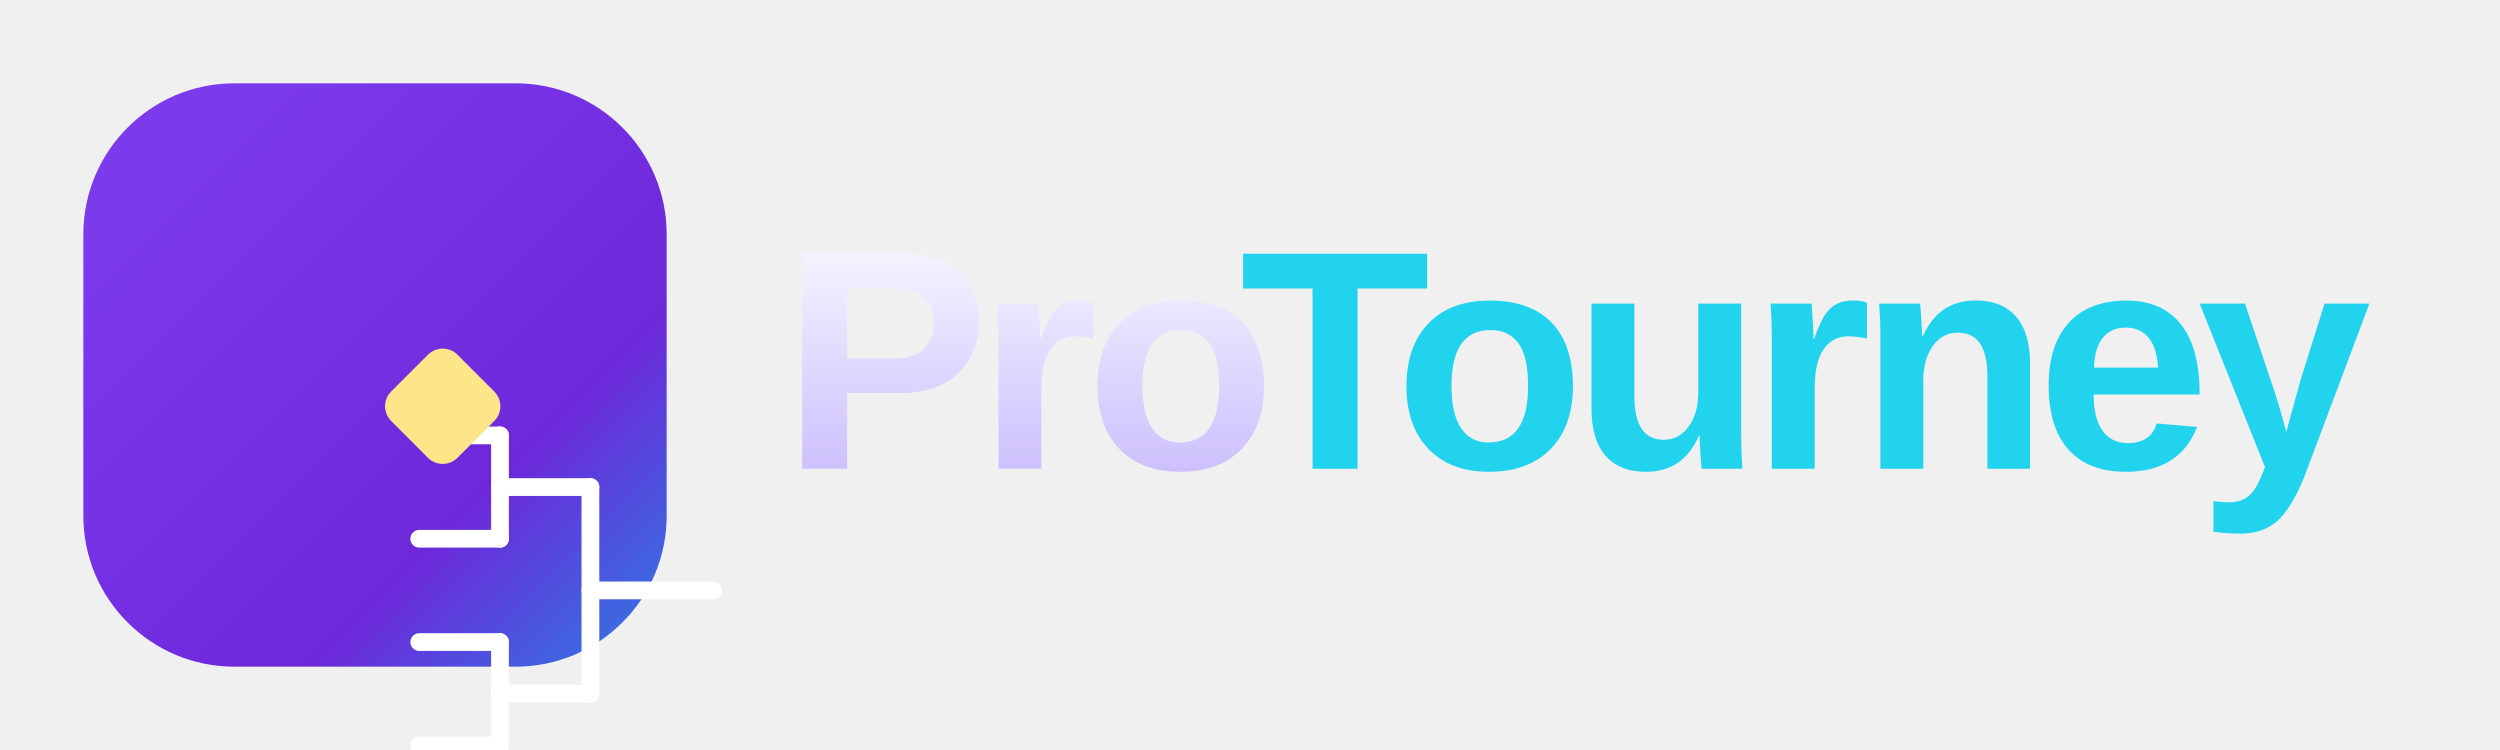
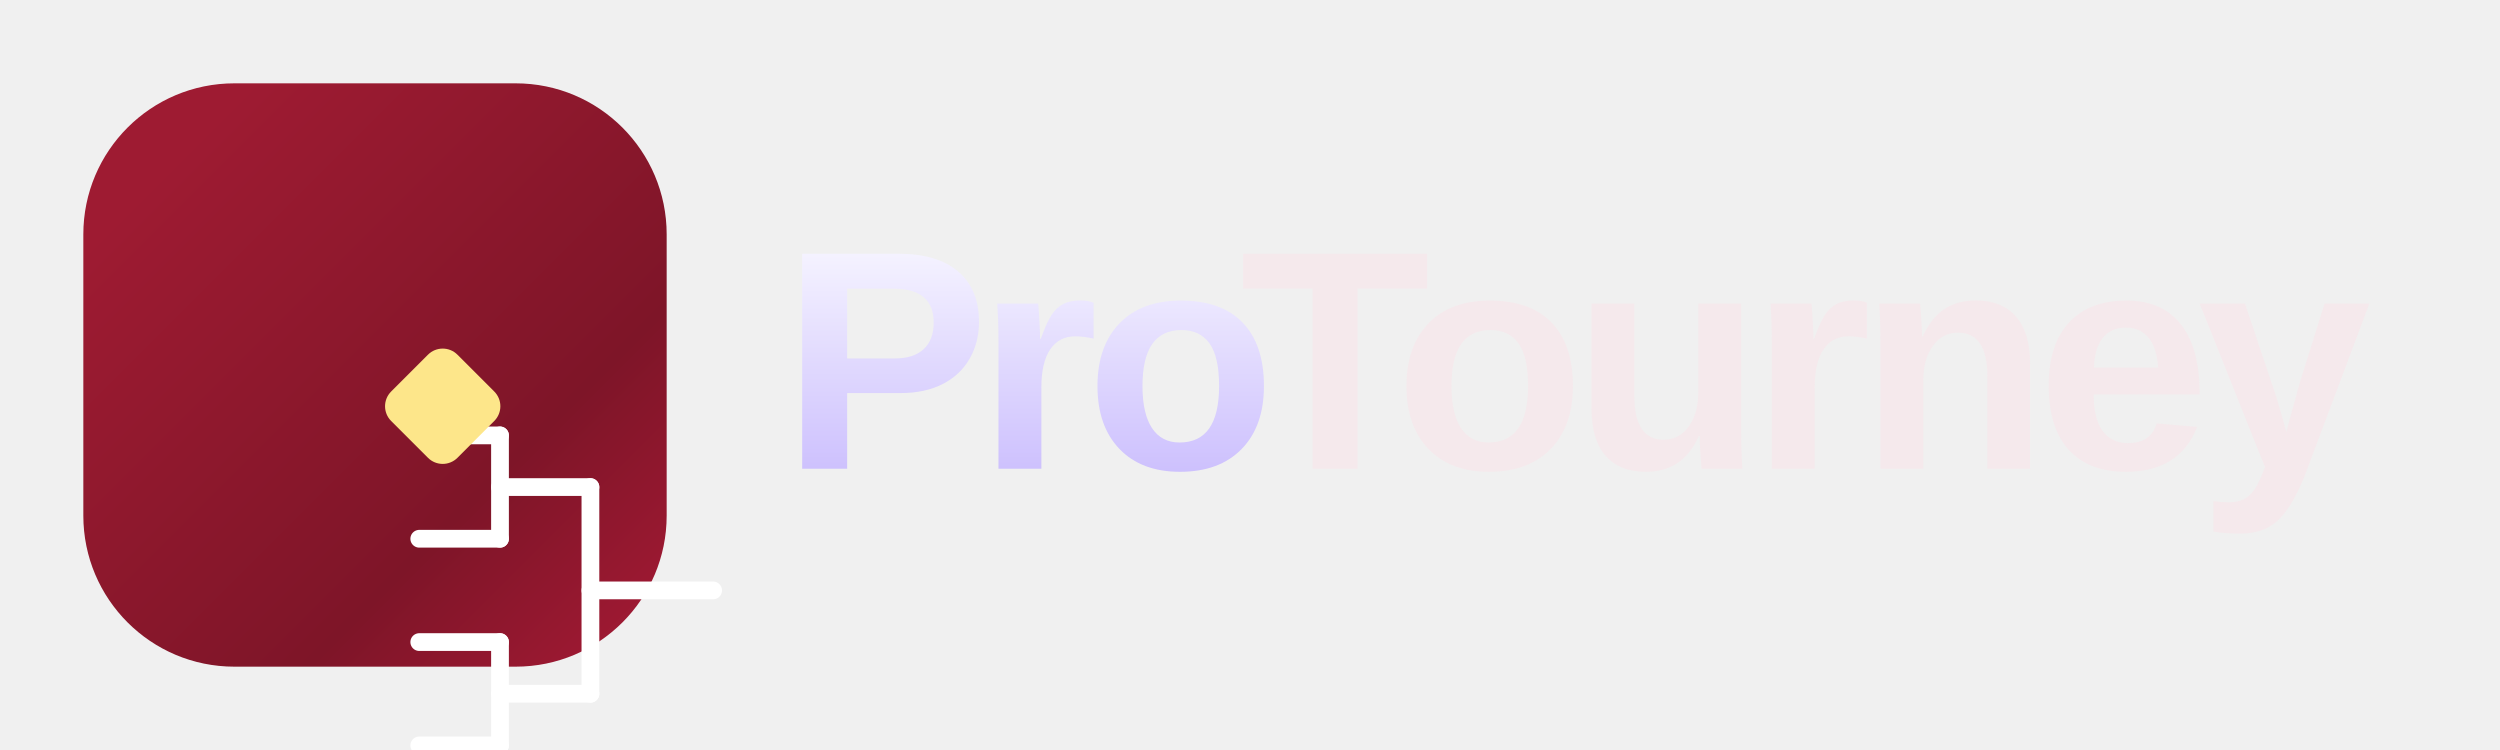
<svg xmlns="http://www.w3.org/2000/svg" width="960" height="288" viewBox="0 0 960 288" fill="none" role="img" aria-label="ProTourney logo">
  <defs>
    <linearGradient id="badge2" x1="32" y1="32" x2="256" y2="256" gradientUnits="userSpaceOnUse">
-       <stop offset="0" stop-color="#7C3AED" />
-       <stop offset="0.55" stop-color="#6D28D9" />
-       <stop offset="1" stop-color="#0EA5E9" />
+       <stop offset="0" stop-color="#9E1B32" />
+       <stop offset="0.55" stop-color="#7E1528" />
+       <stop offset="1" stop-color="#B91C3B" />
    </linearGradient>
    <linearGradient id="node2" x1="190" y1="124" x2="226" y2="160" gradientUnits="userSpaceOnUse">
      <stop offset="0" stop-color="#FDE68A" />
      <stop offset="1" stop-color="#F59E0B" />
    </linearGradient>
    <linearGradient id="word" x1="312" y1="96" x2="312" y2="200" gradientUnits="userSpaceOnUse">
      <stop offset="0" stop-color="#F5F3FF" />
      <stop offset="1" stop-color="#C4B5FD" />
    </linearGradient>
  </defs>
  <g transform="translate(32,32)">
    <rect x="0" y="0" width="224" height="224" rx="58" fill="url(#badge2)" />
    <g stroke="#FFFFFF" stroke-width="11" stroke-linecap="round" stroke-linejoin="round" fill="none" transform="translate(36,36) scale(0.62)">
      <path d="M150 160 H200" />
      <path d="M150 224 H200" />
      <path d="M200 160 V224" />
      <path d="M200 192 H256" />
      <path d="M150 288 H200" />
      <path d="M150 352 H200" />
      <path d="M200 288 V352" />
      <path d="M200 320 H256" />
      <path d="M256 192 V320" />
      <path d="M256 256 H332" />
    </g>
    <rect x="120" y="106" width="36" height="36" rx="8" transform="rotate(45 138 124)" fill="url(#node2)" />
  </g>
  <text x="300" y="180" font-family="'Segoe UI', 'Helvetica Neue', Arial, sans-serif" font-size="120" font-weight="800" letter-spacing="-5" fill="url(#word)">Pro</text>
-   <text x="476" y="180" font-family="'Segoe UI', 'Helvetica Neue', Arial, sans-serif" font-size="120" font-weight="800" letter-spacing="-5" fill="#22D3EE">Tourney</text>
+   <text x="476" y="180" font-family="'Segoe UI', 'Helvetica Neue', Arial, sans-serif" font-size="120" font-weight="800" letter-spacing="-5" fill="#F5E9EC">Tourney</text>
</svg>
